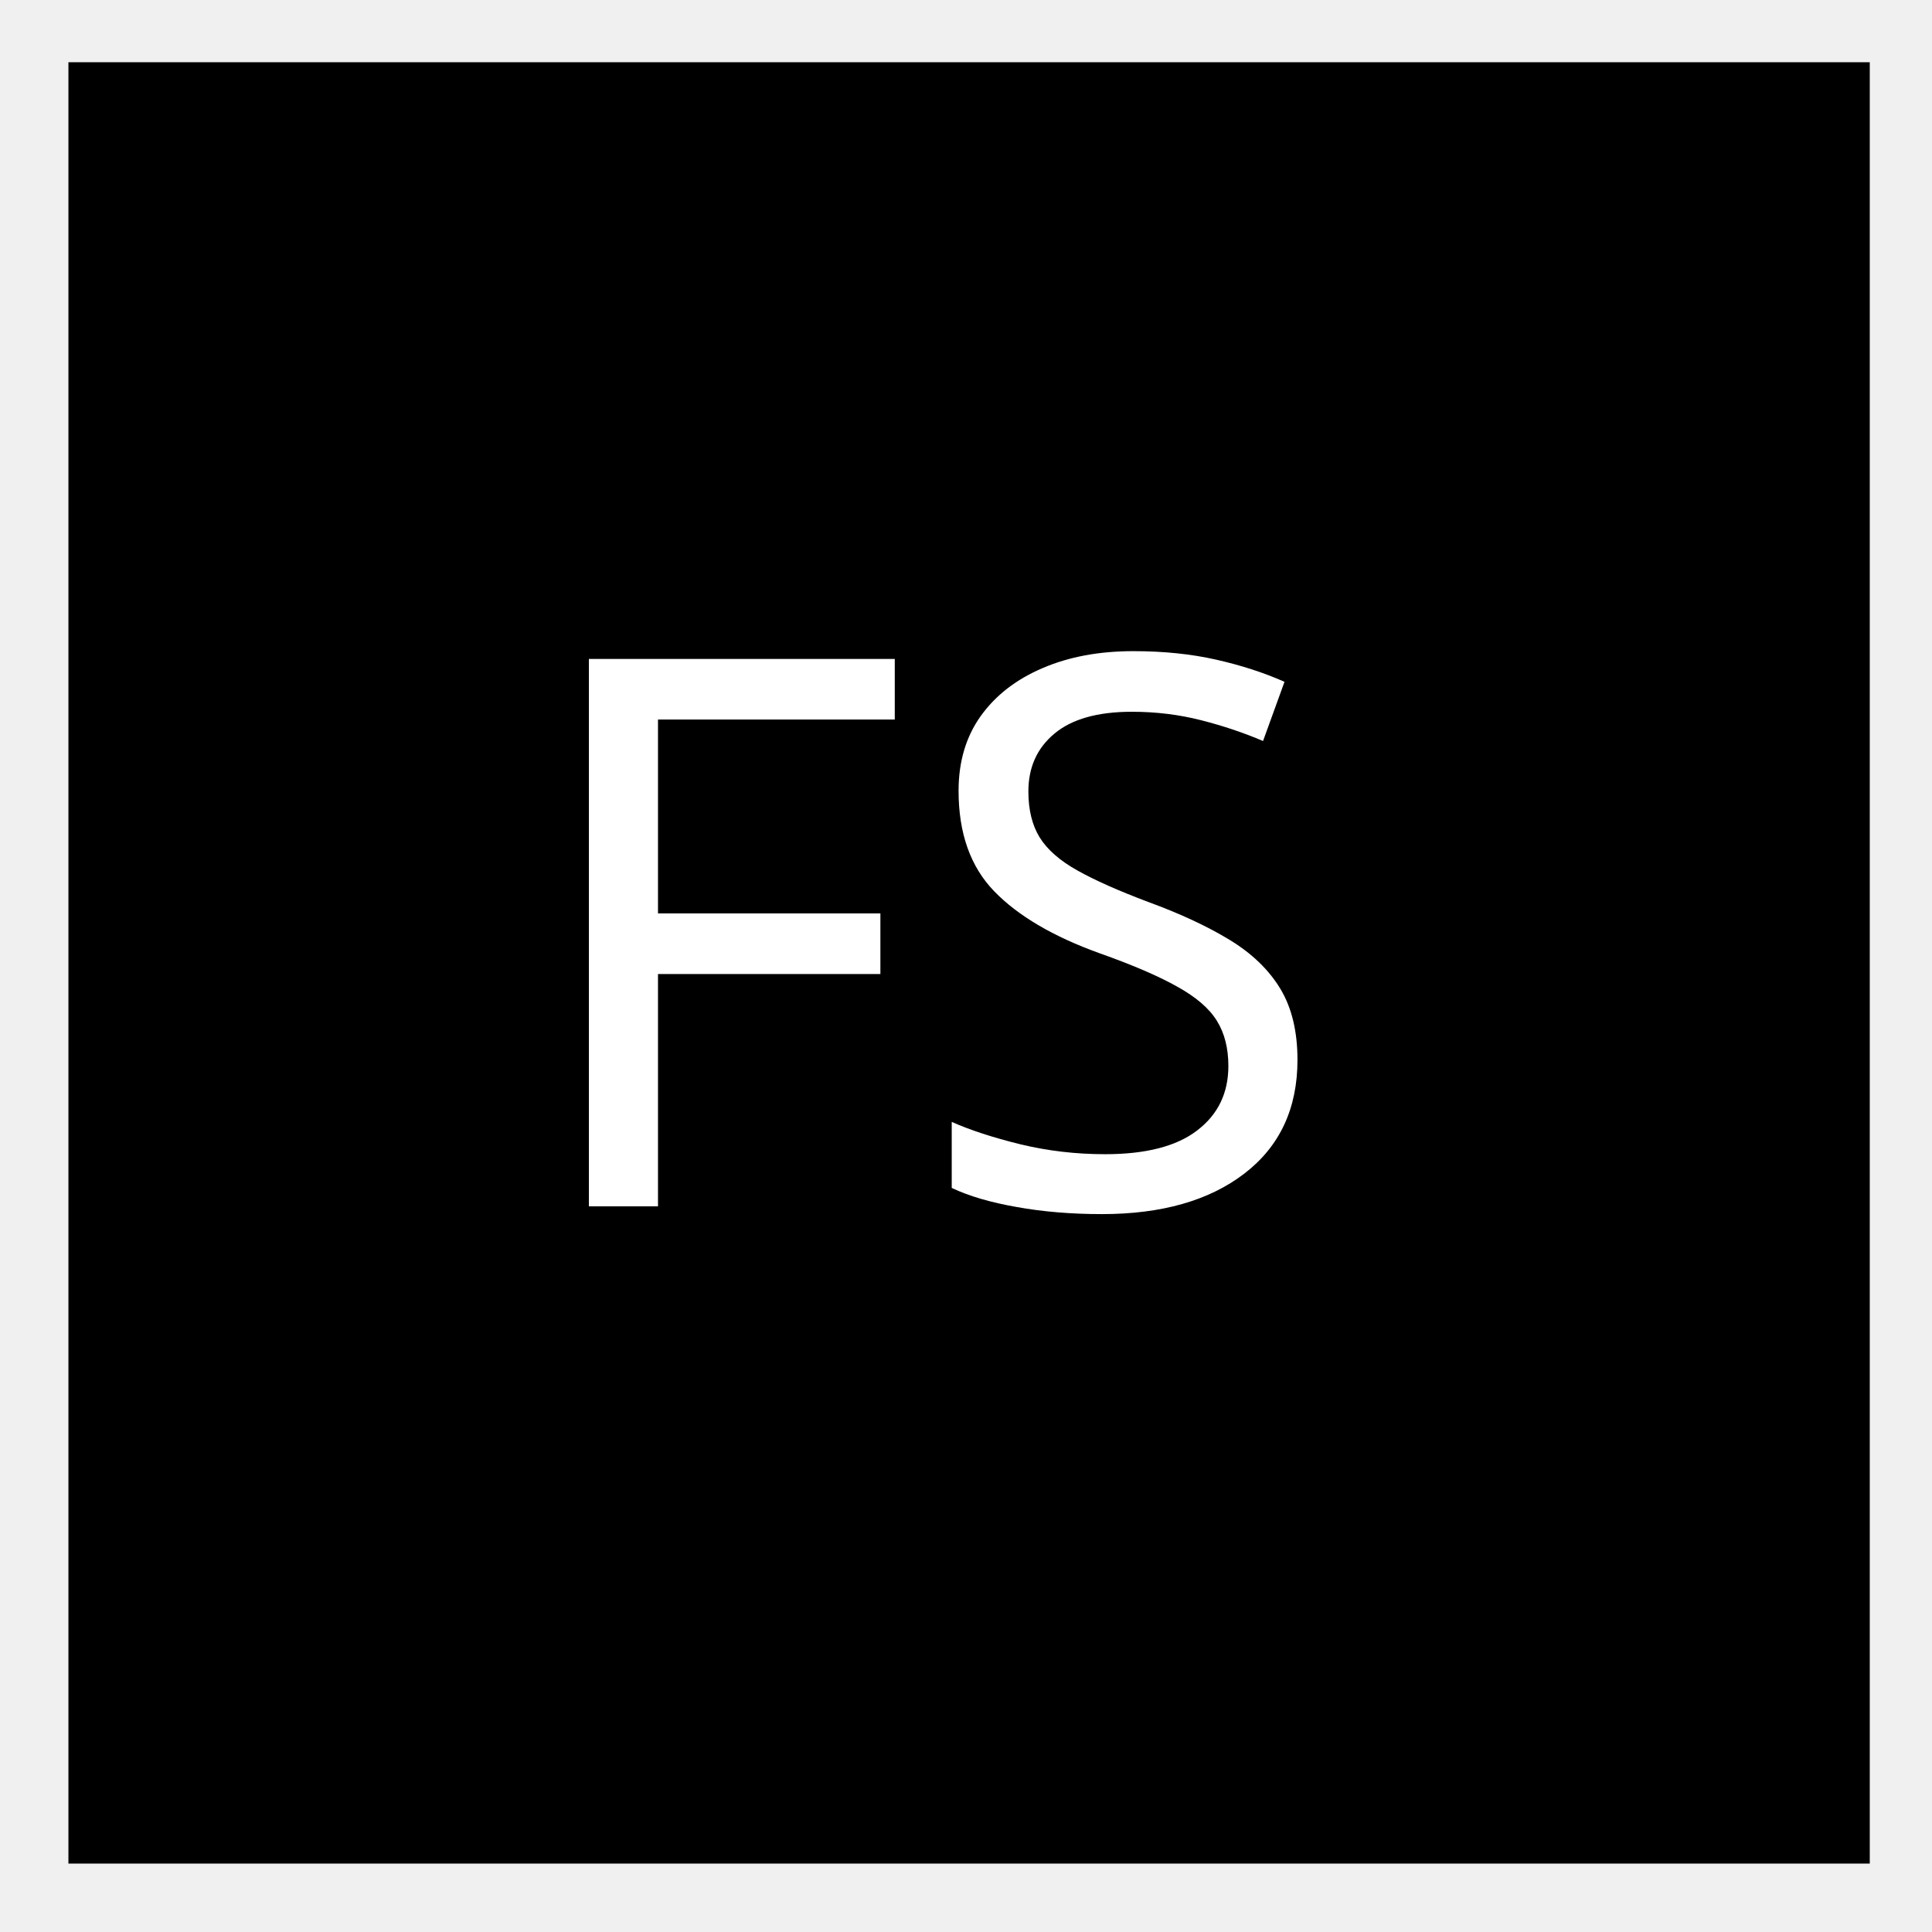
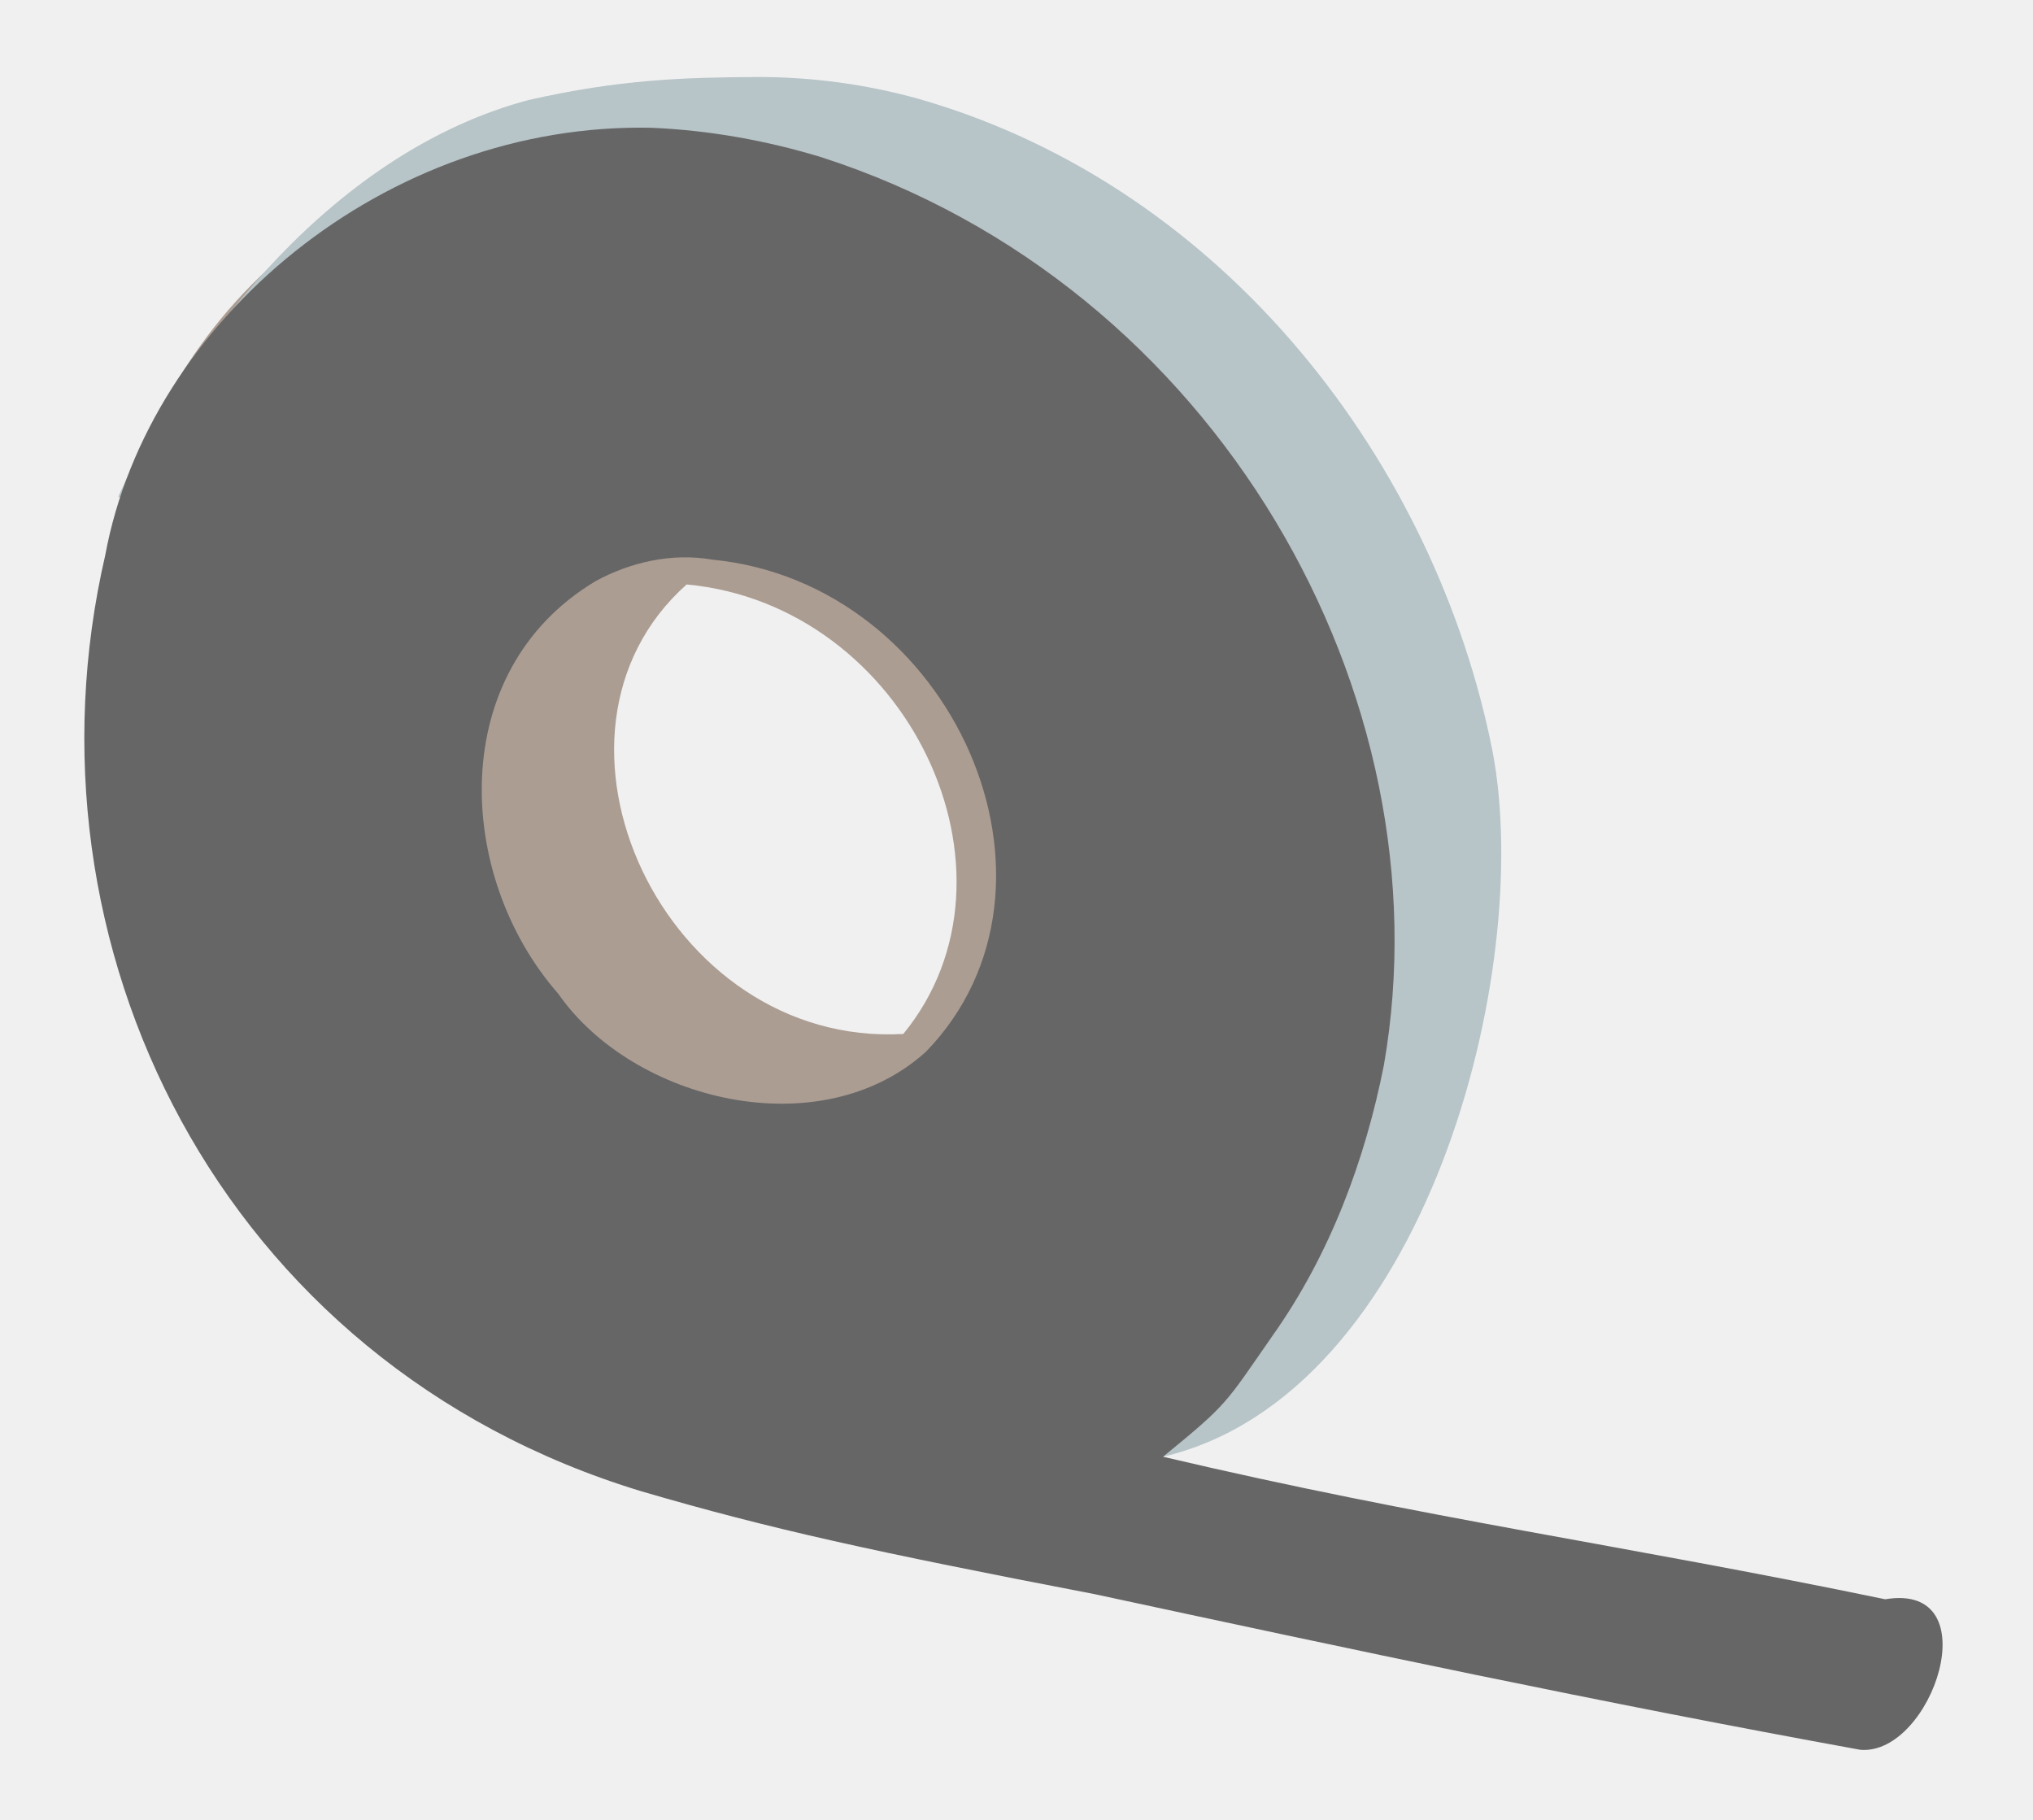
- <svg xmlns="http://www.w3.org/2000/svg" width="128mm" height="128mm" viewBox="0 0 128 128" version="1.1" id="svg8">
-   <defs id="defs2" />
-   <g id="layer1" transform="translate(0,-169)">
-     <rect style="fill:#000000;fill-opacity:1;stroke:none;stroke-width:0.656;stroke-miterlimit:4;stroke-dasharray:none;stroke-opacity:1" id="rect1368" width="119.344" height="119.344" x="4.533" y="173.123" />
-     <text xml:space="preserve" style="font-style:normal;font-weight:normal;font-size:50.8px;line-height:1.25;font-family:sans-serif;letter-spacing:0px;word-spacing:0px;fill:#ffffff;fill-opacity:1;stroke:none;stroke-width:0.265" x="34.093" y="248.921" id="text1372">
-       <tspan id="tspan1370" x="34.093" y="248.921" style="font-size:50.8px;fill:#ffffff;stroke-width:0.265">FS</tspan>
-     </text>
+ <svg xmlns="http://www.w3.org/2000/svg" version="1.0" width="457px" height="409px" viewBox="0 0 4570 4090" preserveAspectRatio="xMidYMid meet" id="svg15">
+   <defs id="defs19" />
+   <g id="layer101" transform="matrix(1.049709,0,0,0.9513819,-162.3,107.4173)" style="fill:#ac9d93;stroke:none;stroke-width:135.623;stroke-linecap:butt;stroke-linejoin:round;stroke-miterlimit:4;stroke-dasharray:none;stroke-dashoffset:0;stroke-opacity:1;paint-order:normal">
+     <path style="fill:#ac9d93;stroke:none;stroke-width:135.623;stroke-linecap:butt;stroke-linejoin:round;stroke-miterlimit:4;stroke-dasharray:none;stroke-dashoffset:0;stroke-opacity:1;paint-order:normal" d="m 1757.737,123.294 c -302.6,19.888 -602.49,114.189 -865.634,262.873 C 414.865,711.578 287.314,1346.989 395.547,1896.415 500.711,2601.165 916.417,3191.579 1609.396,3409.938 c 258.464,102.209 528.906,-1.207 780.184,-42.452 378.514,-97.086 662.488,-399 792.498,-776.568 C 3479.105,1830.174 3237.782,952.707 2614.394,447.243 2372.695,253.167 2070.887,123.528 1757.737,123.294 Z M 1625.011,1267.993 c 472.677,48.485 745.967,682.08 463.988,1062.014 -511.977,32.046 -823.988,-707.905 -463.988,-1062.014 z" id="path2" />
+   </g>
+   <g id="layer101-3" transform="matrix(1.053295,0,0,0.9750466,-151.4388,52.93472)" style="fill:#b7c4c8;stroke:none;stroke-width:133.739;stroke-linecap:butt;stroke-linejoin:round;stroke-miterlimit:4;stroke-dasharray:none;stroke-dashoffset:0;stroke-opacity:1;paint-order:normal">
+     <path style="fill:#b7c4c8;stroke:none;stroke-width:13.374;stroke-linecap:butt;stroke-linejoin:round;stroke-miterlimit:4;stroke-dasharray:none;stroke-dashoffset:0;stroke-opacity:1;paint-order:normal" d="m -354.625,-66.441 c -15.144,0.074 -29.23,0.535 -48.62,5.309 -40.755,11.723 -72.015,53.945 -87.528,91.415 l 31.907,18.995 c 19.367,-32.571 55.621,-52.716 94.924,-52.744 60.301,-7.311e-4 109.184,46.555 109.184,103.984 -0.013,43.095 -27.937,81.717 -70.205,97.102 l 38.862,62.478 c 0,0 10.071,-0.453 18.289,-8.467 56.1,-14.279 79.279,-112.137 70.311,-162.693 -12.052,-65.752 -56.579,-129.82 -122.258,-150.285 -11.276,-3.408 -23.086,-5.152 -34.865,-5.094 z" transform="matrix(10,0,0,10,5303.996,787.7105)" id="path854" />
+   </g>
+   <path style="fill:#666666;fill-opacity:1;stroke:none;stroke-width:135.533;stroke-linecap:butt;stroke-linejoin:round;stroke-miterlimit:4;stroke-dasharray:none;stroke-dashoffset:0;stroke-opacity:1;paint-order:normal" d="M 1465.623,287.254 C 866.865,273.741 333.78,722.169 236.689,1247.504 c -202.46,873.215 255.978,1816.153 1204.108,2104.392 291.835,85.509 523.583,135.948 1020.203,231.572 576.219,124.026 1140.064,244.324 1720.993,349.824 161.757,13.214 291.854,-377.897 55.769,-338.396 -599.451,-124.201 -1028.06,-180.295 -1623.386,-320.392 147.407,-120.444 138.491,-117.292 246.98,-273.193 128.856,-182.02 207.585,-394.833 249.517,-607.217 144.591,-828.452 -374.44,-1754.243 -1265.1,-2040.873 -122.665,-37.334 -250.837,-60.302 -380.15,-65.968 z m 135.505,970.734 c 541.186,52.494 841.225,733.716 480.31,1106.154 -238.322,215.131 -658.789,110.538 -826.425,-130.258 -231.655,-263.997 -253.419,-725.991 83.625,-927.435 77.735,-42.646 172.201,-64.292 262.49,-48.461 z" id="rect853" />
+   <g id="layer102" transform="matrix(1.062782,0,0,0.9635403,-7448.42,-3113.65)" style="fill:#808182;stroke:none;stroke-width:133.934;stroke-linecap:butt;stroke-linejoin:round;stroke-miterlimit:4;stroke-dasharray:none;stroke-dashoffset:0;stroke-opacity:1;paint-order:normal" />
+   <g id="layer103" transform="matrix(1.062782,0,0,0.9635403,3031.733,-491.9632)" style="fill:#666666;stroke:none;stroke-width:133.934;stroke-linecap:butt;stroke-linejoin:round;stroke-miterlimit:4;stroke-dasharray:none;stroke-dashoffset:0;stroke-opacity:1;paint-order:normal">
+     <g style="stroke:none;stroke-width:133.934;stroke-linecap:butt;stroke-linejoin:round;stroke-miterlimit:4;stroke-dasharray:none;stroke-dashoffset:0;stroke-opacity:1;paint-order:normal" id="g849" transform="translate(-242.6272,-34.66101)" />
  </g>
</svg>
